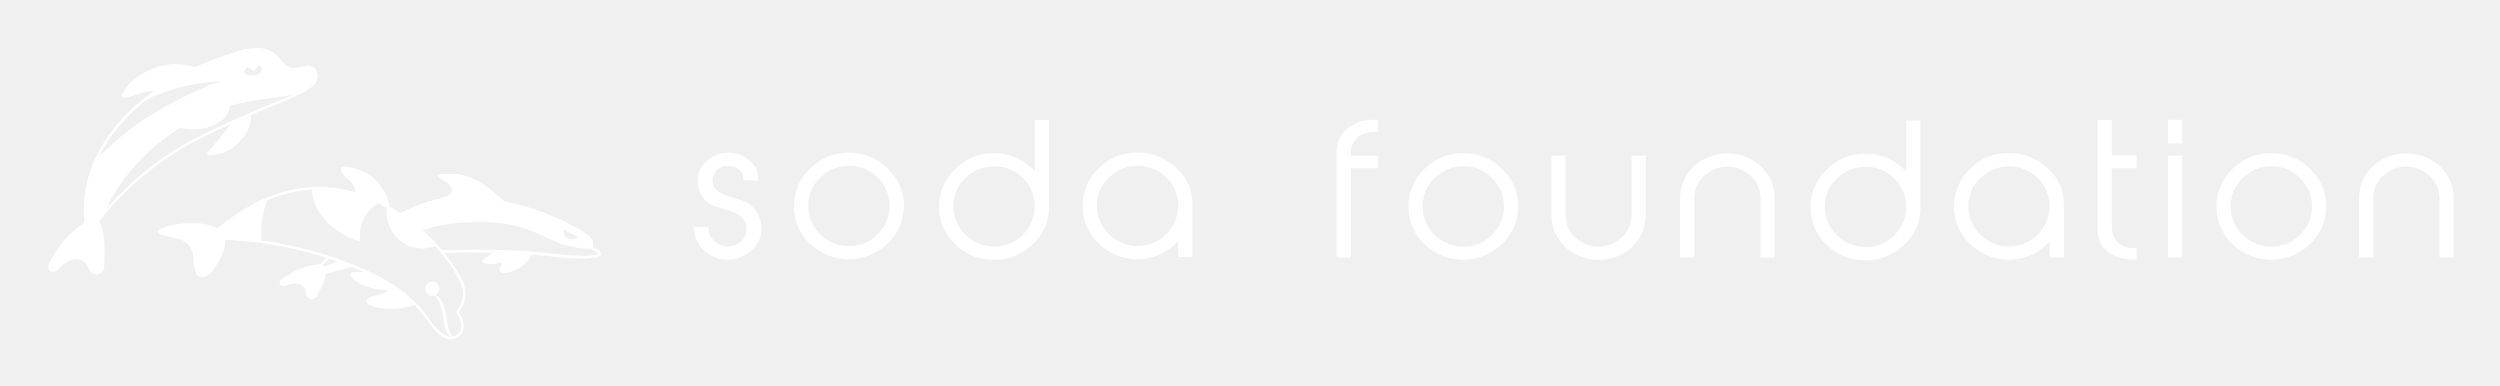
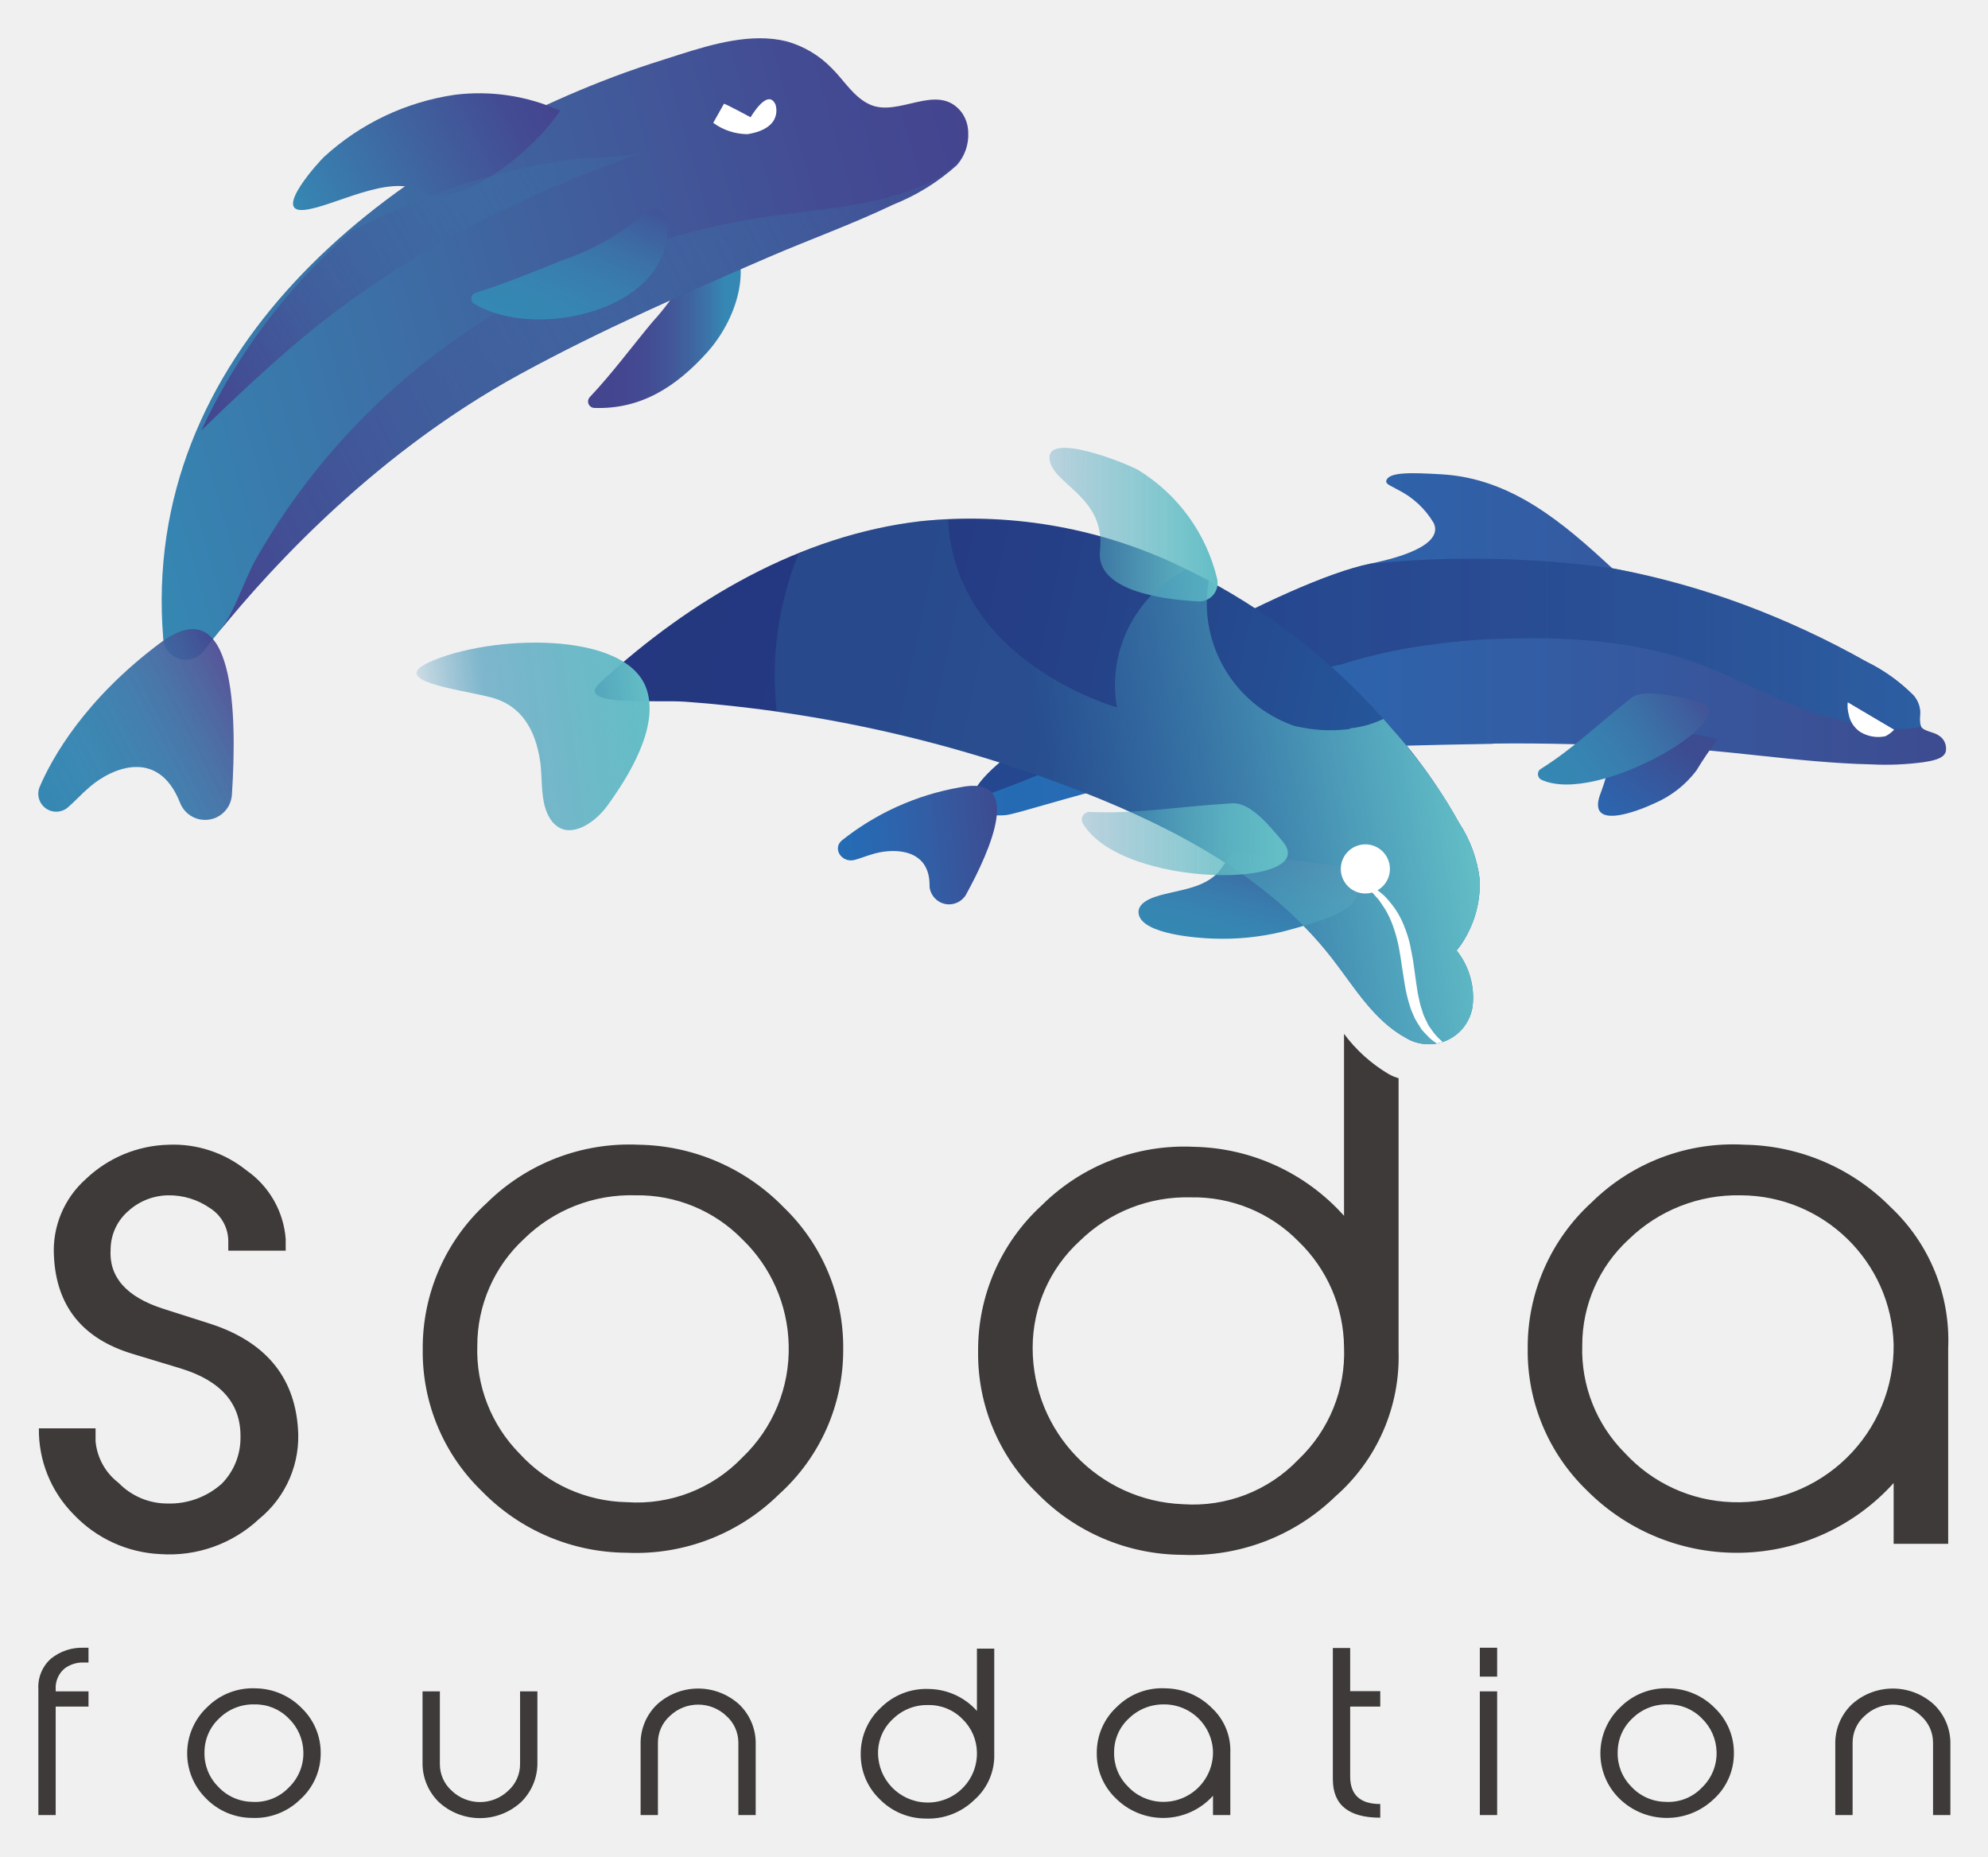
- <svg xmlns="http://www.w3.org/2000/svg" role="img" viewBox="-6.63 -6.63 345.02 53.27">
+ <svg xmlns="http://www.w3.org/2000/svg" xmlns:xlink="http://www.w3.org/1999/xlink" role="img" viewBox="-3.34 -3.34 173.55 162.05">
  <defs>
-     <style>.a{fill:#fff}</style>
+     <linearGradient id="未命名漸層" x1="81.521" x2="166.558" y1="102.987" y2="102.987" gradientTransform="matrix(1 0 0 -1 0 155.89)" gradientUnits="userSpaceOnUse">
+       <stop offset=".002" stop-color="#246cb5" />
+       <stop offset=".239" stop-color="#2968b1" />
+       <stop offset=".58" stop-color="#335da4" />
+       <stop offset=".982" stop-color="#3d4c91" />
+       <stop offset="1" stop-color="#3d4b90" />
+     </linearGradient>
+     <linearGradient id="未命名漸層_2" x1="81.526" x2="164.369" y1="99.934" y2="99.934" gradientTransform="matrix(1 0 0 -1 0 155.89)" gradientUnits="userSpaceOnUse">
+       <stop offset="0" stop-color="#243780" />
+       <stop offset=".241" stop-color="#243981" />
+       <stop offset=".453" stop-color="#253f86" />
+       <stop offset=".655" stop-color="#25498e" />
+       <stop offset=".849" stop-color="#25579b" />
+       <stop offset=".999" stop-color="#2566a9" />
+     </linearGradient>
+     <linearGradient id="未命名漸層_3" x1="-261.29" x2="-247.401" y1="134.669" y2="134.669" gradientTransform="matrix(1.021 -.0638 -.0976 -.9248 349.761 178.965)" xlink:href="#未命名漸層" />
+     <linearGradient id="未命名漸層_4" x1="134.555" x2="142.216" y1="84.804" y2="95.238" xlink:href="#未命名漸層" />
+     <linearGradient id="未命名漸層_5" x1="-92.14" x2="-77.268" y1="193.429" y2="193.429" gradientTransform="scale(1 -1) rotate(34.61 436.013 423.76)" gradientUnits="userSpaceOnUse">
+       <stop offset="0" stop-color="#3588b3" />
+       <stop offset=".214" stop-color="#3685b2" />
+       <stop offset=".436" stop-color="#387eae" />
+       <stop offset=".663" stop-color="#3b72a7" />
+       <stop offset=".891" stop-color="#3f609e" />
+       <stop offset="1" stop-color="#405698" />
+     </linearGradient>
+     <linearGradient id="未命名漸層_6" x1="179.581" x2="260.279" y1="-116.817" y2="-116.817" gradientTransform="scale(1 -1) rotate(-12.035 415.559 532.619)" xlink:href="#未命名漸層_2" />
+     <linearGradient id="未命名漸層_7" x1="88.274" x2="102.958" y1="113.435" y2="113.435" gradientTransform="matrix(1 0 0 -1 0 155.89)" gradientUnits="userSpaceOnUse">
+       <stop offset="0" stop-color="#3e8fb5" stop-opacity=".3" />
+       <stop offset=".124" stop-color="#499dbb" stop-opacity=".387" />
+       <stop offset=".294" stop-color="#54acc0" stop-opacity=".506" />
+       <stop offset=".481" stop-color="#5db6c3" stop-opacity=".637" />
+       <stop offset=".696" stop-color="#61bcc5" stop-opacity=".787" />
+       <stop offset="1" stop-color="#63bec6" />
+     </linearGradient>
+     <linearGradient id="未命名漸層_8" x1="-203.2" x2="-198.474" y1="176.425" y2="184.611" gradientTransform="scale(1 -1) rotate(15.313 902.985 1192.758)" xlink:href="#未命名漸層_5" />
+     <linearGradient id="未命名漸層_9" x1="-119.397" x2="-99.568" y1="110.272" y2="110.272" gradientTransform="scale(1 -1) rotate(7.441 1283.977 1202.903)" gradientUnits="userSpaceOnUse">
+       <stop offset=".005" stop-color="#3588b3" stop-opacity=".2" />
+       <stop offset=".285" stop-color="#4499ba" stop-opacity=".66" />
+       <stop offset=".725" stop-color="#59b2c2" stop-opacity=".869" />
+       <stop offset="1" stop-color="#63bec6" />
+     </linearGradient>
+     <linearGradient id="未命名漸層_10" x1="88.253" x2="123.585" y1="88.957" y2="95.266" gradientTransform="matrix(1 0 0 -1 0 155.89)" gradientUnits="userSpaceOnUse">
+       <stop offset=".005" stop-color="#3588b3" stop-opacity=".2" />
+       <stop offset=".176" stop-color="#3f92b7" stop-opacity=".337" />
+       <stop offset=".726" stop-color="#59b2c2" stop-opacity=".78" />
+       <stop offset="1" stop-color="#63bec6" />
+     </linearGradient>
+     <linearGradient id="未命名漸層_11" x1="91.364" x2="108.455" y1="85.976" y2="85.976" xlink:href="#未命名漸層_7" />
+     <linearGradient id="未命名漸層_12" x1="48.339" x2="59.998" y1="131.636" y2="131.636" gradientTransform="matrix(1 0 0 -1 0 155.89)" gradientUnits="userSpaceOnUse">
+       <stop offset="0" stop-color="#44448f" />
+       <stop offset=".237" stop-color="#444690" />
+       <stop offset=".42" stop-color="#434c93" />
+       <stop offset=".584" stop-color="#425698" />
+       <stop offset=".738" stop-color="#3f64a0" />
+       <stop offset=".882" stop-color="#3b76aa" />
+       <stop offset="1" stop-color="#3588b3" />
+     </linearGradient>
+     <linearGradient id="未命名漸層_13" x1="-306.051" x2="-226.269" y1="-10.155" y2="-10.155" gradientTransform="scale(1 -1) rotate(15.765 -57.208 1104.61)" gradientUnits="userSpaceOnUse">
+       <stop offset="0" stop-color="#3588b3" />
+       <stop offset=".066" stop-color="#3782b0" />
+       <stop offset=".501" stop-color="#40629e" />
+       <stop offset=".825" stop-color="#434c93" />
+       <stop offset="1" stop-color="#44448f" />
+     </linearGradient>
+     <linearGradient id="未命名漸層_14" x1="-424.395" x2="-404.325" y1="281.758" y2="281.758" gradientTransform="scale(1 -1) rotate(27.808 492.515 965.293)" gradientUnits="userSpaceOnUse">
+       <stop offset="0" stop-color="#3588b3" />
+       <stop offset=".237" stop-color="#3686b2" stop-opacity=".976" />
+       <stop offset=".42" stop-color="#3880af" stop-opacity=".958" />
+       <stop offset=".584" stop-color="#3b77aa" stop-opacity=".942" />
+       <stop offset=".738" stop-color="#3e69a2" stop-opacity=".926" />
+       <stop offset=".882" stop-color="#425798" stop-opacity=".912" />
+       <stop offset="1" stop-color="#44448f" stop-opacity=".9" />
+     </linearGradient>
+     <linearGradient id="未命名漸層_15" x1="-403.568" x2="-326.815" y1="294.778" y2="294.778" gradientTransform="scale(1 -1) rotate(27.808 492.515 965.293)" gradientUnits="userSpaceOnUse">
+       <stop offset="0" stop-color="#44448f" />
+       <stop offset=".175" stop-color="#434c93" stop-opacity=".843" />
+       <stop offset=".499" stop-color="#40629e" stop-opacity=".551" />
+       <stop offset=".934" stop-color="#3782b0" stop-opacity=".159" />
+       <stop offset="1" stop-color="#3588b3" stop-opacity=".1" />
+     </linearGradient>
+     <linearGradient id="未命名漸層_16" x1="-380.573" x2="-356.088" y1="316.625" y2="316.625" gradientTransform="scale(1 -1) rotate(27.808 492.515 965.293)" xlink:href="#未命名漸層_13" />
+     <linearGradient id="未命名漸層_17" x1="-1.033" x2="7.511" y1="117.563" y2="128.026" gradientTransform="scale(1 -1) rotate(15.297 554.665 213.613)" xlink:href="#未命名漸層_5" />
+     <linearGradient id="未命名漸層_18" x1="-470.048" x2="-424.151" y1="327.744" y2="327.744" gradientTransform="scale(1 -1) rotate(30.805 421.59 1023.652)" xlink:href="#未命名漸層_15" />
+     <style>.cls-6{fill:#fff}</style>
  </defs>
-   <path d="M98.456 24.641a3.828 3.828 0 0 1-1.4 3.288 4.728 4.728 0 0 1-3.569 1.269 4.6 4.6 0 0 1-3.116-1.429 4.322 4.322 0 0 1-1.254-3.1h2.043v.471a2.133 2.133 0 0 0 .827 1.492 2.457 2.457 0 0 0 1.759.746 2.817 2.817 0 0 0 1.966-.717 2.357 2.357 0 0 0 .672-1.68q.026-1.8-2.15-2.471l-1.731-.523a3.6 3.6 0 0 1-2.839-3.527 3.44 3.44 0 0 1 1.154-2.784 4.472 4.472 0 0 1 2.971-1.232 4.2 4.2 0 0 1 2.814.924 3.321 3.321 0 0 1 1.414 2.475v.419h-2.069v-.324a1.414 1.414 0 0 0-.66-1.21 2.576 2.576 0 0 0-1.513-.461 2.186 2.186 0 0 0-1.435.569 1.835 1.835 0 0 0-.634 1.362q-.1 1.511 1.888 2.155l1.707.545a4.071 4.071 0 0 1 3.155 3.743z" class="a" />
-   <path d="M118.111 21.808a6.987 6.987 0 0 1-2.315 5.234 7.705 7.705 0 0 1-10.707-.111 6.979 6.979 0 0 1-2.134-5.1 7.057 7.057 0 0 1 2.3-5.283 7.307 7.307 0 0 1 5.482-2.106 7.454 7.454 0 0 1 5.225 2.254 7 7 0 0 1 2.149 5.112zm-1.965-.148a5.461 5.461 0 0 0-1.673-3.81 5.262 5.262 0 0 0-3.849-1.584 5.5 5.5 0 0 0-4.018 1.572 5.232 5.232 0 0 0-1.685 3.847 5.3 5.3 0 0 0 1.53 3.9 5.367 5.367 0 0 0 3.862 1.745 5.254 5.254 0 0 0 4.16-1.608 5.392 5.392 0 0 0 1.674-4.063z" class="a" />
-   <path d="M138.129 21.882a6.686 6.686 0 0 1-2.276 5.235 7.474 7.474 0 0 1-5.535 2.105 7.337 7.337 0 0 1-5.211-2.217 6.976 6.976 0 0 1-2.133-5.1 7.066 7.066 0 0 1 2.3-5.283 7.286 7.286 0 0 1 5.472-2.106 7.457 7.457 0 0 1 5.42 2.488V9.935h1.966zm-1.966-.148a5.361 5.361 0 0 0-1.645-3.81 5.3 5.3 0 0 0-3.875-1.584 5.508 5.508 0 0 0-4.005 1.571 5.217 5.217 0 0 0-1.7 3.848 5.637 5.637 0 0 0 5.418 5.64 5.566 5.566 0 0 0 5.806-5.666z" class="a" />
-   <path d="M157.94 21.78v7.045h-1.966v-2.193a7.612 7.612 0 0 1-11.052.271 6.969 6.969 0 0 1-2.138-5.1 7.059 7.059 0 0 1 2.3-5.283 7.257 7.257 0 0 1 5.509-2.081 7.576 7.576 0 0 1 5.276 2.254 6.584 6.584 0 0 1 2.071 5.087zm-1.966-.136a5.532 5.532 0 0 0-5.521-5.381 5.615 5.615 0 0 0-4.018 1.58 5.177 5.177 0 0 0-1.685 3.827 5.255 5.255 0 0 0 1.543 3.888 5.482 5.482 0 0 0 3.849 1.765 5.622 5.622 0 0 0 5.833-5.678z" class="a" />
-   <g>
-     <path d="M183.527 16.581h-3.724v12.316h-1.966V14.586a4.271 4.271 0 0 1 1.448-3.46 5.583 5.583 0 0 1 3.724-1.22h.517v1.676h-.521a3.415 3.415 0 0 0-2.213.694 2.865 2.865 0 0 0-.989 1.986v.6h3.724z" class="a" />
-     <path d="M202.897 21.877a6.989 6.989 0 0 1-2.315 5.235 7.706 7.706 0 0 1-10.707-.111 6.978 6.978 0 0 1-2.134-5.1 7.058 7.058 0 0 1 2.3-5.283 7.305 7.305 0 0 1 5.483-2.106 7.45 7.45 0 0 1 5.224 2.254 7 7 0 0 1 2.149 5.111zm-1.966-.148a5.465 5.465 0 0 0-1.672-3.81 5.263 5.263 0 0 0-3.849-1.583 5.5 5.5 0 0 0-4.018 1.572 5.229 5.229 0 0 0-1.684 3.847 5.3 5.3 0 0 0 1.529 3.9A5.369 5.369 0 0 0 195.1 27.4a5.252 5.252 0 0 0 4.16-1.609 5.389 5.389 0 0 0 1.672-4.062z" class="a" />
-     <path d="M220.509 22.862a6.139 6.139 0 0 1-1.85 4.557 6.888 6.888 0 0 1-9.336 0 6.135 6.135 0 0 1-1.85-4.557v-8.005h1.966v8.242a4.023 4.023 0 0 0 1.365 3.049 4.63 4.63 0 0 0 6.372 0 4.024 4.024 0 0 0 1.366-3.049v-8.242h1.966z" class="a" />
-     <path d="M238.303 28.897h-1.969v-8.2a4.044 4.044 0 0 0-1.366-3.054 4.636 4.636 0 0 0-6.4 0 4.046 4.046 0 0 0-1.365 3.054v8.2h-1.966v-8.005a6.078 6.078 0 0 1 1.862-4.545 6.926 6.926 0 0 1 9.337 0 6.076 6.076 0 0 1 1.862 4.545z" class="a" />
-     <path d="M258.397 21.951a6.686 6.686 0 0 1-2.276 5.234 7.47 7.47 0 0 1-5.535 2.105 7.333 7.333 0 0 1-5.211-2.216 6.978 6.978 0 0 1-2.134-5.1 7.067 7.067 0 0 1 2.3-5.284 7.289 7.289 0 0 1 5.472-2.106 7.456 7.456 0 0 1 5.42 2.488v-7.067h1.966zm-1.966-.148a5.361 5.361 0 0 0-1.646-3.81 5.294 5.294 0 0 0-3.875-1.585 5.511 5.511 0 0 0-4.005 1.572 5.215 5.215 0 0 0-1.7 3.847 5.635 5.635 0 0 0 5.417 5.64 5.565 5.565 0 0 0 5.807-5.665z" class="a" />
-     <path d="M278.207 21.848v7.045h-1.966v-2.192a7.612 7.612 0 0 1-11.052.271 6.971 6.971 0 0 1-2.138-5.1 7.057 7.057 0 0 1 2.3-5.283 7.255 7.255 0 0 1 5.508-2.081 7.572 7.572 0 0 1 5.276 2.254 6.58 6.58 0 0 1 2.072 5.086zm-1.966-.135a5.531 5.531 0 0 0-5.521-5.381 5.617 5.617 0 0 0-4.018 1.579 5.181 5.181 0 0 0-1.685 3.827 5.262 5.262 0 0 0 1.543 3.888 5.489 5.489 0 0 0 3.849 1.765 5.621 5.621 0 0 0 5.833-5.678z" class="a" />
-     <path d="M288.237 29.193q-5.38 0-5.38-4.36v-14.9h1.966v4.9h3.414v1.749h-3.414v7.932q0 3.128 3.414 3.128z" class="a" />
-     <path d="M294.527 13.182h-1.966V9.906h1.966zm0 15.715h-1.966v-14.04h1.966z" class="a" />
-     <path d="M314.415 21.877a6.989 6.989 0 0 1-2.315 5.235 7.706 7.706 0 0 1-10.707-.111 6.98 6.98 0 0 1-2.134-5.1 7.057 7.057 0 0 1 2.3-5.283 7.3 7.3 0 0 1 5.482-2.106 7.451 7.451 0 0 1 5.224 2.254 7 7 0 0 1 2.15 5.111zm-1.965-.148a5.462 5.462 0 0 0-1.673-3.81 5.261 5.261 0 0 0-3.849-1.583 5.5 5.5 0 0 0-4.018 1.572 5.23 5.23 0 0 0-1.685 3.847 5.3 5.3 0 0 0 1.53 3.9 5.368 5.368 0 0 0 3.862 1.745 5.252 5.252 0 0 0 4.16-1.609 5.389 5.389 0 0 0 1.673-4.062z" class="a" />
-     <path d="M332 28.897h-1.966v-8.2a4.046 4.046 0 0 0-1.365-3.054 4.636 4.636 0 0 0-6.4 0 4.044 4.044 0 0 0-1.366 3.054v8.2h-1.965v-8.005a6.077 6.077 0 0 1 1.862-4.545 6.926 6.926 0 0 1 9.336 0 6.078 6.078 0 0 1 1.862 4.545z" class="a" />
-   </g>
-   <g>
-     <path d="M65.075 21.65a31.839 31.839 0 0 1 3.541 1.167 31.789 31.789 0 0 0-3.541-1.167z" class="a" />
-     <path d="M53.246 20.993a41.377 41.377 0 0 1 9.661.184c-1.957-1.813-4.032-3.59-6.814-3.752-1.171-.064-2.17-.112-2.218.281-.014.118.228.2.474.341a3.409 3.409 0 0 1 1.426 1.333c.12.254.324 1.027-2.529 1.613z" class="a" />
-     <path d="M62.91 21.178c.579.1 1.166.224 1.755.37-.589-.144-1.176-.279-1.755-.37z" class="a" />
-     <path d="M75.205 27.227c0-.1.014-.2.012-.286.002.081-.01.184-.012.286z" class="a" />
-     <path d="M38.529 28.86l.029-.026z" class="a" />
-     <path d="M65.075 21.65a31.839 31.839 0 0 1 3.541 1.167 31.789 31.789 0 0 0-3.541-1.167z" class="a" />
-     <path d="M53.246 20.993a41.377 41.377 0 0 1 9.661.184c-1.957-1.813-4.032-3.59-6.814-3.752-1.171-.064-2.17-.112-2.218.281-.014.118.228.2.474.341a3.409 3.409 0 0 1 1.426 1.333c.12.254.324 1.027-2.529 1.613z" class="a" />
-     <path d="M75.205 27.227c0-.1.014-.2.012-.286.002.081-.01.184-.012.286z" class="a" />
-     <path d="M62.91 21.178c.579.1 1.166.224 1.755.37-.589-.144-1.176-.279-1.755-.37z" class="a" />
-     <path d="M38.191 29.157a5.368 5.368 0 0 0-.429.437 5.47 5.47 0 0 1 .429-.437z" class="a" />
-     <path d="M37.333 30.407a.729.729 0 0 1 .039-.191.74.74 0 0 0-.039.191z" class="a" />
-     <path d="M37.395 30.154a1.472 1.472 0 0 1 .12-.228 1.442 1.442 0 0 0-.12.228z" class="a" />
-     <path d="M37.556 29.856c.023-.032.051-.068.077-.1-.026.033-.054.068-.077.1z" class="a" />
-     <path d="M32.635 32.835c-.511.135-.9-.446-.517-.776a10.462 10.462 0 0 1 4.722-2.124c2.563-.534 1.234 2.487.233 4.306a.784.784 0 0 1-1.445-.33v-.046c.014-1.484-1.4-1.5-2.191-1.287-.308.083-.571.194-.802.257z" class="a" />
-     <path d="M61.241 20.198s2.245 1.451 1.713 1.336a25.316 25.316 0 0 0-9.083-.346 6.148 6.148 0 0 1 1.327-.634 16.816 16.816 0 0 1 2.855-.346c.082.029 3.188-.01 3.188-.01z" class="a" />
-     <path d="M75.186 27.3l.005-.021c.089-.394-.53-1.152-.836-1.327a43.925 43.925 0 0 0-11.238-4.668c-6.484-1.729-7.262-.778-7.262-.778s-2.766.519-3.371.691-4 1.935-4 1.935 2.963 2.3 3.741 3.079c.075.077.16.159.245.242-.413-.434-.832-.859-1.217-1.227.153-.044.318-.1.461-.135a.079.079 0 0 0 .017.016 20.3 20.3 0 0 1 3.415-.784c.256-.03.486-.066.778-.107.593-.068 1.223-.125 1.894-.161.135 0 .283-.008.434-.013h.139c.325-.012.684-.017 1.093-.023 7.217 0 8.4 2.323 12.443 3.294a11.145 11.145 0 0 0 2.127.366c.402.009 1.003.121 1.132-.379zm-2.416-.963a1.442 1.442 0 0 1-1.052-.108 1.124 1.124 0 0 1-.522-.7 1.315 1.315 0 0 1-.071-.488c0 .006 1.985 1 1.985 1a1.476 1.476 0 0 1-.34.294z" class="a" />
-     <path d="M32.635 32.835c-.511.135-.9-.446-.517-.776a10.462 10.462 0 0 1 4.722-2.124c2.563-.534 1.234 2.487.233 4.306a.784.784 0 0 1-1.445-.33v-.046c.014-1.484-1.4-1.5-2.191-1.287-.308.083-.571.194-.802.257z" class="a" />
-     <path d="M41.704 29.863c-.635.173-1.217.337-1.677.469-.675.2-1.208.348-1.391.367a1.929 1.929 0 0 1-.224.012c-.413 0-.7-.115-.735-.226-.005-.019-.1-.445 1.357-1.58l-.4-.133c-2.253 1.819-1.1 2.285-.226 2.285a2.278 2.278 0 0 0 .263-.014c.373-.04 1.657-.46 3.52-.954-.12-.064-.286-.139-.487-.226z" class="a" />
-     <path d="M40.197 29.347c-1.124.461-2.077.82-2.865 1.082-.008.559.818.673 1.343.612.366-.04 1.618-.446 3.433-.931z" class="a" />
-     <path d="M75.96 27.862c-.183-.138-.59-.167-.7-.351-.089-.151-.034-.405-.039-.571a1.071 1.071 0 0 0-.272-.69 6.981 6.981 0 0 0-1.871-1.338 33.282 33.282 0 0 0-10.164-3.736c-1.957-1.813-4.032-3.59-6.814-3.752-.411-.023-.8-.043-1.137-.043-.619 0-1.051.07-1.082.324-.014.118.228.2.473.341a3.41 3.41 0 0 1 1.426 1.333c.118.254.321 1.027-2.532 1.613a23.089 23.089 0 0 0-4.816 1.884l.339.222a22.254 22.254 0 0 1 4.547-1.767c1.579-.324 2.484-.755 2.767-1.316a.867.867 0 0 0 .01-.779 3.734 3.734 0 0 0-1.566-1.489h-.005c.109-.01.252-.017.438-.017.318 0 .695.018 1.117.042 2.609.153 4.61 1.819 6.6 3.661a.349.349 0 0 0 .178.088 32.561 32.561 0 0 1 10.052 3.7 6.709 6.709 0 0 1 1.777 1.262.728.728 0 0 1 .186.473 1.2 1.2 0 0 1 0 .127 1.054 1.054 0 0 0 .1.616 1 1 0 0 0 .578.361 1.133 1.133 0 0 1 .217.088c.179.13.156.239.153.265-.03.042-.15.1-.547.169l-.051.009a8.469 8.469 0 0 1-1.387.094c-.217 0-.433 0-.648-.01-1.513-.035-3.048-.2-4.532-.356-1.407-.151-2.863-.307-4.312-.354l-.865-.028c-1.508-.051-2.932-.1-4.423-.1-.333 0-.668 0-1.009.008a.355.355 0 0 0-.072.01c-.384.006-2.294.038-3.934.088.1.12.194.229.285.337 1.767-.05 3.723-.081 3.723-.081v-.008q.509-.008 1-.008c1.766 0 3.431.067 5.277.127 2.965.1 5.885.642 8.848.711.218.005.437.01.656.01a8.909 8.909 0 0 0 1.444-.1c.251-.042.807-.114.874-.432a.61.61 0 0 0-.287-.637z" class="a" />
-     <path d="M75.96 27.862c-.183-.138-.59-.167-.7-.351-.089-.151-.034-.405-.039-.571a1.071 1.071 0 0 0-.272-.69 6.981 6.981 0 0 0-1.871-1.338 33.282 33.282 0 0 0-10.164-3.736c-1.957-1.813-4.032-3.59-6.814-3.752-.411-.023-.8-.043-1.137-.043-.619 0-1.051.07-1.082.324-.014.118.228.2.473.341a3.41 3.41 0 0 1 1.426 1.333c.118.254.321 1.027-2.532 1.613a23.089 23.089 0 0 0-4.816 1.884l.339.222a22.254 22.254 0 0 1 4.547-1.767c1.579-.324 2.484-.755 2.767-1.316a.867.867 0 0 0 .01-.779 3.734 3.734 0 0 0-1.566-1.489h-.005c.109-.01.252-.017.438-.017.318 0 .695.018 1.117.042 2.609.153 4.61 1.819 6.6 3.661a.349.349 0 0 0 .178.088 32.561 32.561 0 0 1 10.052 3.7 6.709 6.709 0 0 1 1.777 1.262.728.728 0 0 1 .186.473 1.2 1.2 0 0 1 0 .127 1.054 1.054 0 0 0 .1.616 1 1 0 0 0 .578.361 1.133 1.133 0 0 1 .217.088c.179.13.156.239.153.265-.03.042-.15.1-.547.169l-.051.009a8.469 8.469 0 0 1-1.387.094c-.217 0-.433 0-.648-.01-1.513-.035-3.048-.2-4.532-.356-1.407-.151-2.863-.307-4.312-.354l-.865-.028c-1.508-.051-2.932-.1-4.423-.1-.333 0-.668 0-1.009.008a.355.355 0 0 0-.072.01c-.384.006-2.294.038-3.934.088.1.12.194.229.285.337 1.767-.05 3.723-.081 3.723-.081v-.008q.509-.008 1-.008c1.766 0 3.431.067 5.277.127 2.965.1 5.885.642 8.848.711.218.005.437.01.656.01a8.909 8.909 0 0 0 1.444-.1c.251-.042.807-.114.874-.432a.61.61 0 0 0-.287-.637z" class="a" />
-     <path d="M1.189 30.737a.718.718 0 0 1-1.127-.824 14.678 14.678 0 0 1 4.826-5.756c2.991-2.23 3.066 2.882 2.855 6.077a1.074 1.074 0 0 1-2.06.349c-.008-.021-.016-.042-.025-.062-.865-2.152-2.7-1.377-3.59-.608-.344.291-.619.603-.879.824z" class="a" />
-     <path d="M7.501 13.419a23.8 23.8 0 0 1 2.972-3.9 21.976 21.976 0 0 0-2.972 3.9z" class="a" />
-     <path d="M36.903 2.957c-.946-1.217-2.487.209-3.651-.305-.657-.289-1.037-.968-1.53-1.452a4 4 0 0 0-1.8-1.074 8.153 8.153 0 0 0-4.3.53c-.727.232-1.46.459-2.179.721a35.953 35.953 0 0 0-10.958 6.248 27.424 27.424 0 0 1 8.369-2.755c1-.159 2.289-.238 3.279-.357-1.078.13-9.236 3.542-14.191 7.811-1.227 1.06-2.4 2.166-3.563 3.293A17.321 17.321 0 0 0 5.005 24a.9.9 0 0 0 1.614.486c.212-.274.465-.588.728-.909-.027.034-.063.074-.09.107a21.79 21.79 0 0 0 1.455-2.876 27.856 27.856 0 0 1 19.941-13.6c2.07-.349 4.435-.413 6.4-1.206a4.422 4.422 0 0 0 1.828-1.2 1.874 1.874 0 0 0 .292-1.037 1.407 1.407 0 0 0-.27-.808zm-8.55.876a2.353 2.353 0 0 1-1.374-.452l.436-.773v.014c.021-.021 1.058.536 1.058.536s.68-1.187.994-.515c.001.001.36.95-1.114 1.19z" class="a" />
-     <path d="M6.318 15.67c.018-.018.038-.035.057-.053.062-.146.131-.291.2-.436-.082.166-.183.322-.257.489z" class="a" />
-     <path d="M11.805 8.21c.22-.2.45-.39.676-.584-.05.027-.1.047-.152.073-.178.164-.345.343-.524.511z" class="a" />
-     <path d="M36.716 5.075a1.343 1.343 0 0 0 .249-.373c-.024.032-.059.063-.085.1a1.48 1.48 0 0 1-.164.273z" class="a" />
-     <path d="M24.303 6.936a9.461 9.461 0 0 1-3.235 1.887c-1.158.463-2.393.978-3.58 1.349a.242.242 0 0 0-.058.441c2.451 1.5 8.068.259 7.7-3.338a.486.486 0 0 0-.826-.339z" class="a" />
-     <path d="M15.022 6.021c1.182-.753 3.017-1.892 4.073-2.392a18.013 18.013 0 0 1 1.766-.729 7.846 7.846 0 0 0-4.213-.635 9.8 9.8 0 0 0-5.218 2.476c-.192.175-2.063 2.228-.823 2.124 1.042-.086 3.127-1.277 4.415-.844z" class="a" />
-     <path d="M28.843.344a4.041 4.041 0 0 1 1 .117 3.651 3.651 0 0 1 1.641.984c.143.14.278.3.422.471a3.45 3.45 0 0 0 1.211 1.05 1.8 1.8 0 0 0 .74.146 4.8 4.8 0 0 0 1.093-.17 4.2 4.2 0 0 1 .906-.147.9.9 0 0 1 .779.374 1.056 1.056 0 0 1 .2.6 1.485 1.485 0 0 1-.359 1.058 7.664 7.664 0 0 1-2.286 1.428l-.167.079c-.988.473-2.036.895-3.049 1.3-.623.251-1.267.511-1.884.777-3.606 1.557-6.846 2.984-9.972 4.688A42.866 42.866 0 0 0 6.35 24.266a.54.54 0 0 1-.432.217.557.557 0 0 1-.564-.519c-.926-11.2 8.8-18.85 18.213-22.268.612-.223 1.246-.424 1.858-.619l.307-.1a10.627 10.627 0 0 1 3.119-.64m0-.346a10.923 10.923 0 0 0-3.224.656c-.727.232-1.46.459-2.179.721C13.793 4.874 4.069 12.622 5.008 23.99a.9.9 0 0 0 .909.837.882.882 0 0 0 .7-.35 42.588 42.588 0 0 1 12.661-11.076c3.219-1.754 6.58-3.223 9.943-4.674 1.61-.694 3.334-1.316 4.945-2.086a8.521 8.521 0 0 0 2.552-1.579 1.827 1.827 0 0 0 .456-1.314 1.409 1.409 0 0 0-.269-.8 1.243 1.243 0 0 0-1.052-.506c-.635 0-1.346.317-2 .317a1.47 1.47 0 0 1-.6-.116c-.657-.289-1.037-.968-1.53-1.452a4 4 0 0 0-1.8-1.074 4.392 4.392 0 0 0-1.08-.126z" class="a" />
-     <path d="M25.348 10.305c-.255.352-.521.7-.805 1.041-.815.981-1.617 2.063-2.494 2.99a.259.259 0 0 0 .181.437 5.672 5.672 0 0 0 4.5-2.214 5 5 0 0 0 1.325-3.4z" class="a" />
-     <g>
-       <path d="M46.722 23.007a5.2 5.2 0 0 0 3.48 4.471c.114.027.23.053.349.073a5.91 5.91 0 0 0 1.888.052l-.005-.027a3.938 3.938 0 0 0 1.327-.374c-.026-.029-.051-.06-.077-.088a26.264 26.264 0 0 0-6.9-5.407 5.1 5.1 0 0 0-.062 1.3z" class="a" />
-       <path d="M54.932 28.586c.151.188.3.375.444.565-.348-.471-.721-.924-1.1-1.368.106.119.214.238.314.363.116.143.225.291.342.44z" class="a" />
-       <path d="M43.114 26.739c-.023-.144-.047-.287-.058-.43a5.2 5.2 0 0 1 2.822-5.079c-.163-.078-.315-.176-.479-.25a19.714 19.714 0 0 0-9.031-1.768c.253 5.727 6.746 7.527 6.746 7.527z" class="a" />
-       <path d="M30.395 20.585a26.791 26.791 0 0 0-7.91 5.14c-.008.005-.01.011-.017.016-1.093.987 2.21.687 3.372.77 1.261.092 2.517.237 3.769.419-.031-.005-.061-.012-.092-.016a12.864 12.864 0 0 1 .878-6.329z" class="a" />
-       <path d="M33.252 19.666c.158-.038.318-.072.477-.107-.159.035-.318.069-.477.107z" class="a" />
-       <path d="M31.433 20.195c.174-.06.347-.12.522-.174-.175.055-.348.114-.522.174z" class="a" />
-       <path d="M56.783 31.343a18.069 18.069 0 0 0-.963-1.55c.1.146.2.288.3.436.234.364.457.733.663 1.114z" class="a" />
-       <path d="M39.961 29.459c-.346-.122-.7-.235-1.052-.351-.28-.09-.561-.187-.842-.277h-.019q1.922.6 3.8 1.333-.939-.371-1.887-.705z" class="a" />
-       <path d="M36.633 28.415c-.158-.046-.316-.092-.475-.135-.557-.152-1.115-.292-1.677-.421l-.237-.062-.09-.02q1.806.42 3.58.961-.545-.168-1.101-.323z" class="a" />
-       <path d="M32.411 27.404c-.03-.008-.057-.011-.085-.019-.5-.1-1.013-.17-1.52-.254.93.154 1.86.322 2.782.524-.392-.086-.783-.172-1.177-.251z" class="a" />
-       <path d="M33.732 19.559c.513-.107 1.03-.2 1.553-.262-.526.063-1.043.155-1.553.262z" class="a" />
-       <path d="M31.951 20.021q.643-.2 1.3-.356c-.435.102-.868.22-1.3.356z" class="a" />
-       <path d="M37.74 28.737c.1.03.205.057.308.089-.103-.032-.206-.059-.308-.089z" class="a" />
-       <path d="M29.61 26.931c.4.057.8.133 1.2.2-.402-.068-.799-.143-1.2-.2z" class="a" />
-       <path d="M30.666 20.47c-.091.036-.18.079-.269.114q.514-.208 1.037-.389c-.257.09-.515.176-.768.275z" class="a" />
-       <path d="M55.805 29.769c-.138-.2-.275-.408-.421-.608l-.009-.011c.155.21.3.428.445.642z" class="a" />
-       <path d="M36.366 19.213c-.364.018-.725.043-1.084.083.36-.04.723-.065 1.084-.083z" class="a" />
-       <path d="M33.588 27.655c.19.041.382.079.571.121-.189-.044-.381-.08-.571-.121z" class="a" />
-       <path d="M46.787 21.673c-.293-.162-.594-.305-.894-.452l-.015.01c.307.148.606.312.907.475 0-.012 0-.022.002-.033z" class="a" />
-       <path d="M54.093 27.575c-.109-.125-.218-.252-.328-.376.174.19.343.387.511.582-.064-.067-.123-.137-.183-.206z" class="a" />
-       <path d="M37.271 19.53a19.629 19.629 0 0 1 7.984 1.767 25.163 25.163 0 0 1 8.175 6.051 20.9 20.9 0 0 1 3.05 4.161l.053.1a4.714 4.714 0 0 1 .735 2.028 4 4 0 0 1-.643 2.33 3.078 3.078 0 0 1-.2.275.345.345 0 0 0-.011.425 2.661 2.661 0 0 1 .573 1.991 1.4 1.4 0 0 1-1.4 1.193 1.567 1.567 0 0 1-.75-.2 7.486 7.486 0 0 1-2.307-2.361c-.182-.249-.363-.5-.55-.738-2.116-2.719-5.3-4.851-10.008-6.712a54.727 54.727 0 0 0-16.109-3.669c-.226-.017-.523-.018-.809-.018h-.561a8.084 8.084 0 0 1-1.827-.123l.01-.01.032-.027.01-.009c2.779-2.547 7.22-5.715 12.6-6.34a17.014 17.014 0 0 1 1.949-.111m0-.346a17.562 17.562 0 0 0-1.988.113c-4.822.56-9.219 3.149-12.8 6.429-.008.005-.01.011-.017.016-.785.709.7.753 2.027.753h.561c.3 0 .579 0 .785.018a54.529 54.529 0 0 1 16.007 3.647c3.724 1.47 7.4 3.444 9.861 6.6.89 1.146 1.654 2.476 2.965 3.192a1.891 1.891 0 0 0 .916.24 1.75 1.75 0 0 0 1.736-1.478 3 3 0 0 0-.635-2.258 3.585 3.585 0 0 0 .223-.3 4.325 4.325 0 0 0 .7-2.532 5.281 5.281 0 0 0-.83-2.278 21.439 21.439 0 0 0-3.1-4.23 25.673 25.673 0 0 0-8.287-6.132 19.931 19.931 0 0 0-8.127-1.8z" class="a" />
-       <path d="M20.85 31.559c.623.313 1.445-.271 1.888-.876.842-1.16 2.094-3.144 1.58-4.674-.8-2.373-6.321-2.17-8.707-1.065-1.607.746 1.15 1.063 2.448 1.387a2.733 2.733 0 0 1 2 2.558 5.692 5.692 0 0 0 .415 2.319.988.988 0 0 0 .376.351z" class="a" />
-       <path d="M54.024 33.194a.982.982 0 1 1-.982-.981.983.983 0 0 1 .982.981z" class="a" />
-       <path d="M56.082 40.063a2.08 2.08 0 0 1-.35-.383c-.054-.079-.116-.155-.169-.238s-.09-.187-.135-.282a1.62 1.62 0 0 1-.117-.31 3.278 3.278 0 0 1-.1-.333c-.025-.119-.051-.235-.075-.357s-.037-.252-.057-.376c-.038-.26-.073-.519-.109-.781s-.094-.534-.145-.8a4.852 4.852 0 0 0-.246-.759 3.241 3.241 0 0 0-.353-.665 4.42 4.42 0 0 0-.43-.519c-.155-.14-.313-.251-.445-.354a2.356 2.356 0 0 0-.366-.207l-.33-.163.276.241a2.8 2.8 0 0 1 .315.278c.1.116.219.244.348.389.1.166.231.325.328.519a3.892 3.892 0 0 1 .263.627 6.264 6.264 0 0 1 .189.711c.044.251.091.5.122.768s.084.527.127.784a5.451 5.451 0 0 0 .184.771 2.269 2.269 0 0 0 .132.362 1.842 1.842 0 0 0 .168.333c.065.1.127.2.187.3s.156.162.228.241a1.62 1.62 0 0 0 .376.306c.079-.016.154-.036.228-.057-.013-.018-.032-.029-.044-.046z" class="a" />
-       <path d="M47.518 32.835c-.144.214-.311.455-.333.478a3.64 3.64 0 0 1-1.988.847c-.371.088-1.321.278-1.21.846.157.806 2.385.954 2.951.973a10.114 10.114 0 0 0 2.782-.276c.371-.1.7-.19 1.006-.281a15.112 15.112 0 0 0-3.208-2.587z" class="a" />
-       <path d="M42.431 20.171c1.295.454 3.6 1.288 4.663 1.827a.706.706 0 0 0 .029-.377 6.993 6.993 0 0 0-3.153-4.366c-.593-.324-3.636-1.516-3.551-.456.079.978 2.016 1.46 2.012 3.372z" class="a" />
-       <path d="M43.819 30.896a17.349 17.349 0 0 1-1.841.02.313.313 0 0 0-.228.463c.972 1.64 4.406 2.242 6.509 2.022-1.422-.907-3.189-1.858-4.44-2.505z" class="a" />
-     </g>
-     <path d="M64.215 28.169c-1.017-.073-1.888-.114-2.568-.138a15.372 15.372 0 0 1-1.627 1.186.255.255 0 0 0 .061.416c1.313.6 3.859-.351 5.41-1.368-.371-.029-.785-.06-1.276-.096z" class="a" />
-     <path d="M62.96 28.093a8.449 8.449 0 0 1-.493 2.02c-.667 1.619 1.479.766 2.136.456a4.132 4.132 0 0 0 1.667-1.3c.227-.313.4-.654.625-.966-.917-.059-2.718-.168-3.935-.21z" class="a" />
-   </g>
+   <path fill="#3d3a39" d="M22.667 121.28a9.269 9.269 0 0 1-3.383 7.964 11.451 11.451 0 0 1-8.644 3.072 11.119 11.119 0 0 1-7.548-3.46 10.475 10.475 0 0 1-3.038-7.517h4.949v1.144a5.162 5.162 0 0 0 2.004 3.611 5.934 5.934 0 0 0 4.259 1.807 6.812 6.812 0 0 0 4.761-1.735 5.699 5.699 0 0 0 1.628-4.069q.061-4.368-5.207-5.984l-4.191-1.269q-6.574-1.97-6.888-8.534a8.341 8.341 0 0 1 2.796-6.743 10.84 10.84 0 0 1 7.194-2.984 10.179 10.179 0 0 1 6.817 2.237 8.041 8.041 0 0 1 3.425 5.995v1.015H16.59v-.785a3.426 3.426 0 0 0-1.597-2.93 6.241 6.241 0 0 0-3.665-1.117 5.28 5.28 0 0 0-3.476 1.379 4.445 4.445 0 0 0-1.535 3.299q-.251 3.659 4.572 5.218l4.134 1.319q7.144 2.326 7.644 9.067zm47.604-6.861a16.926 16.926 0 0 1-5.606 12.678 17.787 17.787 0 0 1-13.311 5.1 17.769 17.769 0 0 1-12.622-5.368 16.901 16.901 0 0 1-5.168-12.349 17.098 17.098 0 0 1 5.575-12.797 17.698 17.698 0 0 1 13.28-5.101 18.057 18.057 0 0 1 12.653 5.459 16.947 16.947 0 0 1 5.199 12.378zm-4.76-.359a13.226 13.226 0 0 0-4.05-9.227 12.741 12.741 0 0 0-9.322-3.836 13.313 13.313 0 0 0-9.732 3.806 12.676 12.676 0 0 0-4.08 9.317 12.829 12.829 0 0 0 3.705 9.438 13.004 13.004 0 0 0 9.354 4.225 12.723 12.723 0 0 0 10.076-3.896 13.051 13.051 0 0 0 4.049-9.827zm101.223.299v17.061h-4.761v-5.309a18.439 18.439 0 0 1-26.768.656 16.884 16.884 0 0 1-5.178-12.35 17.092 17.092 0 0 1 5.575-12.796 17.576 17.576 0 0 1 13.342-5.041 18.347 18.347 0 0 1 12.778 5.459 15.945 15.945 0 0 1 5.012 12.32zm-4.761-.329a13.399 13.399 0 0 0-13.373-13.033 13.6 13.6 0 0 0-9.732 3.826 12.536 12.536 0 0 0-4.08 9.268 12.739 12.739 0 0 0 3.735 9.417 13.29 13.29 0 0 0 9.324 4.274 13.616 13.616 0 0 0 14.126-13.752zM4.386 145.625H1.521v9.472H.01V144.09a3.284 3.284 0 0 1 1.114-2.661 4.292 4.292 0 0 1 2.865-.938h.397v1.288h-.4a2.634 2.634 0 0 0-1.703.535 2.2 2.2 0 0 0-.761 1.526v.459h2.864zm20.27 4.072a5.376 5.376 0 0 1-1.78 4.026 5.65 5.65 0 0 1-4.227 1.62 5.639 5.639 0 0 1-4.008-1.705 5.527 5.527 0 0 1 .13-7.985 5.614 5.614 0 0 1 4.217-1.62 5.739 5.739 0 0 1 4.019 1.733 5.391 5.391 0 0 1 1.649 3.931zm-1.511-.114a4.203 4.203 0 0 0-1.286-2.93 4.042 4.042 0 0 0-2.96-1.218 4.228 4.228 0 0 0-3.091 1.208 4.024 4.024 0 0 0-1.296 2.959 4.075 4.075 0 0 0 1.176 2.997 4.132 4.132 0 0 0 2.971 1.342 4.041 4.041 0 0 0 3.2-1.237 4.149 4.149 0 0 0 1.286-3.121zm20.428.872a4.721 4.721 0 0 1-1.422 3.505 5.299 5.299 0 0 1-7.181 0 4.717 4.717 0 0 1-1.422-3.505v-6.156h1.512v6.34a3.095 3.095 0 0 0 1.05 2.345 3.563 3.563 0 0 0 4.902 0 3.094 3.094 0 0 0 1.05-2.345v-6.34h1.512v6.156zm19.057 4.642h-1.512v-6.309a3.113 3.113 0 0 0-1.05-2.349 3.567 3.567 0 0 0-4.922 0 3.11 3.11 0 0 0-1.05 2.349v6.309h-1.512v-6.157a4.677 4.677 0 0 1 1.432-3.495 5.325 5.325 0 0 1 7.182 0 4.674 4.674 0 0 1 1.433 3.495v6.157zm20.827-5.342a5.14 5.14 0 0 1-1.75 4.025 5.743 5.743 0 0 1-4.257 1.62 5.641 5.641 0 0 1-4.008-1.705 5.368 5.368 0 0 1-1.641-3.922 5.432 5.432 0 0 1 1.767-4.063 5.605 5.605 0 0 1 4.208-1.62 5.73 5.73 0 0 1 4.169 1.914v-5.438h1.512zm-1.512-.114a4.131 4.131 0 0 0-1.266-2.931 4.07 4.07 0 0 0-2.98-1.218 4.239 4.239 0 0 0-3.081 1.208 4.015 4.015 0 0 0-1.306 2.959 4.335 4.335 0 0 0 4.167 4.339 4.281 4.281 0 0 0 4.466-4.357zm22.12.038v5.418h-1.512v-1.686a5.854 5.854 0 0 1-8.501.208 5.36 5.36 0 0 1-1.645-3.922 5.426 5.426 0 0 1 1.771-4.063 5.581 5.581 0 0 1 4.237-1.601 5.828 5.828 0 0 1 4.058 1.733 5.057 5.057 0 0 1 1.592 3.913zm-1.511-.105a4.255 4.255 0 0 0-4.246-4.139 4.319 4.319 0 0 0-3.091 1.215 3.979 3.979 0 0 0-1.296 2.942 4.041 4.041 0 0 0 1.187 2.991 4.218 4.218 0 0 0 2.961 1.357 4.321 4.321 0 0 0 4.485-4.366zm14.601 5.75q-4.138 0-4.138-3.354v-11.46h1.512v3.77h2.626v1.346h-2.626v6.1q0 2.406 2.626 2.406zm10.204-12.314h-1.512v-2.52h1.512zm0 12.087h-1.512v-10.798h1.512zm20.668-5.4a5.376 5.376 0 0 1-1.78 4.026 5.926 5.926 0 0 1-8.235-.085 5.527 5.527 0 0 1 .13-7.985 5.614 5.614 0 0 1 4.217-1.62 5.739 5.739 0 0 1 4.019 1.733 5.391 5.391 0 0 1 1.649 3.931zm-1.512-.114a4.203 4.203 0 0 0-1.286-2.93 4.042 4.042 0 0 0-2.96-1.218 4.228 4.228 0 0 0-3.091 1.208 4.024 4.024 0 0 0-1.296 2.959 4.075 4.075 0 0 0 1.176 2.997 4.132 4.132 0 0 0 2.971 1.342 4.041 4.041 0 0 0 3.2-1.237 4.141 4.141 0 0 0 1.286-3.121zm20.409 5.514h-1.512v-6.309a3.113 3.113 0 0 0-1.05-2.349 3.567 3.567 0 0 0-4.922 0 3.11 3.11 0 0 0-1.05 2.349v6.309h-1.512v-6.157a4.677 4.677 0 0 1 1.432-3.495 5.325 5.325 0 0 1 7.182 0 4.674 4.674 0 0 1 1.433 3.495v6.157zm-49.012-64.669a13.277 13.277 0 0 1-3.919-3.522v15.881a18.061 18.061 0 0 0-13.128-6.024 17.635 17.635 0 0 0-13.253 5.101 17.114 17.114 0 0 0-5.564 12.796 16.903 16.903 0 0 0 5.168 12.349 17.768 17.768 0 0 0 12.622 5.369 18.094 18.094 0 0 0 13.404-5.101 16.186 16.186 0 0 0 5.512-12.677V90.777a4.464 4.464 0 0 1-.842-.349zm-7.906 33.637a12.721 12.721 0 0 1-10.076 3.896 13.649 13.649 0 0 1-13.121-13.662 12.623 12.623 0 0 1 4.112-9.317 13.344 13.344 0 0 1 9.701-3.806 12.821 12.821 0 0 1 9.386 3.836 12.991 12.991 0 0 1 3.986 9.227 12.842 12.842 0 0 1-3.988 9.826z" />
+   <path fill="url(#未命名漸層)" d="M165.913 60.861c-.4-.299-1.29-.361-1.541-.768-.197-.33-.074-.885-.082-1.246a2.323 2.323 0 0 0-.595-1.502 15.155 15.155 0 0 0-4.088-2.924 72.513 72.513 0 0 0-22.201-8.16c-4.273-3.963-8.807-7.848-14.882-8.197-2.561-.148-4.742-.246-4.848.611-.032.26.501.432 1.035.746a7.471 7.471 0 0 1 3.116 2.906c.253.557.701 2.248-5.531 3.531-7.463 1.535-24.146 11.195-30.95 16.242-6.805 5.049-2.854 5.93-.878 5.709s15.585-5.268 30.95-5.928c4.111-.176 11.561-.293 11.561-.293l.008-.02c4.701-.068 8.927.107 13.72.264 6.477.209 12.853 1.404 19.327 1.551a24.618 24.618 0 0 0 4.582-.197c.553-.094 1.763-.246 1.913-.945a1.337 1.337 0 0 0-.616-1.38z" />
+   <path d="M84.313 62.908c-.258.207-.496.41-.713.602-.038.035-.073.068-.11.102a11.9 11.9 0 0 0-1.083 1.104.722.722 0 0 1-.049.057c-.137.164-.254.324-.354.471-.01.016-.019.029-.027.045a2.299 2.299 0 0 0-.451 1.186c2.215-.74 4.995-1.811 8.431-3.273a203.925 203.925 0 0 1 23.542-8.516c.013.012.021.025.034.039a44.431 44.431 0 0 1 7.383-1.699c.551-.063 1.053-.143 1.683-.229 1.278-.15 2.639-.268 4.095-.344.292-.01.608-.021.938-.033.097-.002.198-.006.295-.008.703-.02 1.479-.035 2.365-.045 15.593.008 18.157 5.018 26.89 7.113a23.985 23.985 0 0 0 4.599.795 8.545 8.545 0 0 0 2.298-.125c.085-.016.186-.043.29-.07a2.841 2.841 0 0 1-.077-1.23 2.323 2.323 0 0 0-.595-1.502 15.155 15.155 0 0 0-4.088-2.924c-1.656-.916-3.403-1.809-5.21-2.648a67.43 67.43 0 0 0-16.992-5.512h.001l-.006-.006a90.46 90.46 0 0 0-21.104-.396c-7.463 1.535-24.146 11.195-30.95 16.242-.321.24-.612.465-.888.686-.05.036-.101.079-.147.118z" style="isolation:isolate" fill="url(#未命名漸層_2)" opacity=".7" />
+   <path fill="url(#未命名漸層_3)" d="M71.272 71.721c-1.115.295-1.966-.973-1.129-1.693a22.835 22.835 0 0 1 10.313-4.641c5.603-1.164 2.701 5.43.514 9.404a1.714 1.714 0 0 1-3.16-.719c0-.029.002-.064 0-.096.03-3.244-3.054-3.289-4.788-2.814-.666.18-1.244.424-1.75.559z" />
+   <path fill="url(#未命名漸層_4)" d="M146.6 61.207a29.626 29.626 0 0 0-1.854 2.725 9.076 9.076 0 0 1-3.642 2.844c-1.436.674-6.118 2.537-4.665-1.002a20.562 20.562 0 0 0 1.202-5.617c2.923.316 6.133.189 8.959 1.05z" />
+   <path d="M157.966 57.961c-.002.008 4.051 2.395 4.051 2.395a2.97 2.97 0 0 1-.759.568 3.007 3.007 0 0 1-2.207-.377A2.38 2.38 0 0 1 158.045 59a2.795 2.795 0 0 1-.079-1.039z" class="cls-6" />
+   <path fill="url(#未命名漸層_5)" d="M139.13 57.537c-3.333 2.619-5.048 4.416-8.033 6.287a.552.552 0 0 0 .131.904c4.97 2.287 18.056-5.662 13.825-6.791-1.372-.365-4.884-1.218-5.923-.4z" />
+   <path fill="url(#未命名漸層_6)" d="M49.105 56.193c7.813-7.166 17.421-12.822 27.952-14.041a42.41 42.41 0 0 1 22.093 3.676 56.014 56.014 0 0 1 18.103 13.389 46.879 46.879 0 0 1 6.771 9.25 11.483 11.483 0 0 1 1.815 4.971 9.444 9.444 0 0 1-1.534 5.533 7.965 7.965 0 0 1-.483.66 6.573 6.573 0 0 1 1.384 4.934 3.871 3.871 0 0 1-5.791 2.707c-2.865-1.566-4.53-4.473-6.476-6.971-5.374-6.902-13.405-11.215-21.544-14.424a119.076 119.076 0 0 0-34.961-7.967c-2.538-.184-9.751.475-7.366-1.684.012-.011.025-.023.037-.033z" />
+   <path fill="url(#未命名漸層_7)" d="M101.264 49.154a1.609 1.609 0 0 0 1.66-1.93 15.292 15.292 0 0 0-6.89-9.531c-1.301-.709-7.942-3.316-7.756-1.002.184 2.262 4.938 3.26 4.409 8.039-.387 3.493 5.414 4.262 8.577 4.424z" />
+   <path fill="url(#未命名漸層_8)" d="M104.23 70.998a18.64 18.64 0 0 1-1.172 1.766c-1.188 1.254-2.75 1.469-4.342 1.852-.816.193-2.887.609-2.645 1.85.344 1.76 5.207 2.082 6.448 2.121a22.225 22.225 0 0 0 6.074-.594c6.364-1.656 7.989-2.846 5.269-5.674.001-.001-9.599-1.315-9.632-1.321z" />
+   <path fill="url(#未命名漸層_9)" d="M45.536 68.934c1.357.689 3.152-.588 4.122-1.914 1.843-2.531 4.572-6.867 3.449-10.205-1.747-5.188-13.805-4.748-19.018-2.332-3.509 1.629 2.516 2.32 5.346 3.027 2.806.703 3.972 2.912 4.376 5.592.24 1.59-.036 3.658.902 5.066a2.189 2.189 0 0 0 .823.766z" />
+   <path fill="url(#未命名漸層_10)" d="M124.306 78.971a9.437 9.437 0 0 0 1.534-5.533 11.496 11.496 0 0 0-1.815-4.971q-.678-1.251-1.449-2.439c-.217-.342-.461-.664-.688-1-.304-.443-.598-.893-.918-1.326-.317-.432-.657-.846-.989-1.264-.253-.32-.495-.646-.755-.959-.351-.426-.718-.832-1.081-1.246-.239-.273-.472-.551-.715-.82a8.64 8.64 0 0 1-2.907.82l.017.055a12.908 12.908 0 0 1-4.128-.109c-.262-.045-.514-.102-.763-.156a11.368 11.368 0 0 1-7.601-9.766 11.25 11.25 0 0 1 .141-2.92h-.005c-.64-.346-1.292-.666-1.948-.982a11.368 11.368 0 0 0-6.201 11.113c.028.316.076.627.129.936 0 0-14.18-3.93-14.738-16.434-.789.039-1.579.094-2.366.184a40.414 40.414 0 0 0-10.085 2.561c-.199.074-.392.166-.59.244a28.139 28.139 0 0 0-1.917 13.832q3.079.433 6.133 1.029c.063.016.123.025.187.039 1.345.268 2.685.549 4.02.859.174.043.343.086.518.131 1.224.289 2.445.592 3.661.924.347.092.691.197 1.038.297 1.041.293 2.085.588 3.119.91.616.191 1.226.404 1.84.604.766.252 1.536.494 2.299.764 1.381.484 2.754.998 4.116 1.531 8.139 3.209 16.17 7.521 21.544 14.424 1.945 2.498 3.61 5.404 6.476 6.971a3.871 3.871 0 0 0 5.791-2.707 6.574 6.574 0 0 0-1.384-4.934c.17-.215.329-.434.48-.662z" />
+   <circle cx="115.854" cy="72.508" r="2.145" class="cls-6" />
+   <path fill="url(#未命名漸層_11)" d="M104.22 66.779c-5.206.32-8.2.941-12.532.752a.676.676 0 0 0-.499 1.004c3.435 5.793 20.942 5.676 17.445 1.572-1.133-1.33-2.789-3.431-4.414-3.328z" />
+   <path fill="url(#未命名漸層_12)" d="M58.176 17.027a21.538 21.538 0 0 1-4.576 7.756c-1.782 2.145-3.535 4.511-5.445 6.533a.563.563 0 0 0 .394.952c4.091.144 7.169-1.883 9.836-4.838 2.48-2.748 4.157-7.438 1.829-10.669a1.128 1.128 0 0 0-2.038.266z" />
+   <path fill="url(#未命名漸層_13)" d="M81.185 8.207a3.074 3.074 0 0 0-.585-1.752c-2.066-2.652-5.433.461-7.975-.66-1.438-.635-2.265-2.111-3.346-3.174A8.766 8.766 0 0 0 65.35.275c-3.063-.771-6.478.227-9.399 1.156-1.59.508-3.191 1.006-4.762 1.578C30.105 10.67 8.86 27.594 10.912 52.426a1.973 1.973 0 0 0 3.525 1.061c4.463-5.77 14.151-16.838 27.661-24.193 7.027-3.832 14.37-7.041 21.712-10.211 3.52-1.516 7.291-2.871 10.808-4.557a18.608 18.608 0 0 0 5.574-3.449 4.014 4.014 0 0 0 .993-2.87z" />
+   <path fill="url(#未命名漸層_14)" d="M2.584 67.139A1.566 1.566 0 0 1 .125 65.34c1.08-2.514 3.923-7.631 10.541-12.572 6.532-4.873 6.701 6.291 6.238 13.273a2.345 2.345 0 0 1-4.498.76c-.02-.041-.037-.088-.057-.135-1.886-4.697-5.887-3.004-7.841-1.33-.751.639-1.351 1.32-1.924 1.803z" />
+   <path fill="url(#未命名漸層_15)" d="M80.736 10.264a9.351 9.351 0 0 1-4.181 2.838c-4.297 1.732-9.467 1.875-13.986 2.637C44.17 18.83 28.265 29.201 19.01 45.453c-1.065 1.873-1.834 4.627-3.176 6.279 4.919-6.057 14.013-15.768 26.265-22.439 7.027-3.832 14.37-7.041 21.712-10.211 3.52-1.516 7.291-2.871 10.808-4.557a18.608 18.608 0 0 0 5.574-3.449 3.067 3.067 0 0 0 .543-.812z" />
+   <path fill="url(#未命名漸層_16)" d="M45.563 6.322a17.165 17.165 0 0 0-9.202-1.387 21.473 21.473 0 0 0-11.398 5.406c-.422.389-4.511 4.865-1.799 4.646 2.451-.197 7.586-3.268 10.294-1.594 2.708 1.673 9.235-2.821 12.105-7.071z" />
+   <path d="M58.924 7.383l.947-1.684.004.027c.05-.049 2.313 1.17 2.313 1.17s1.487-2.59 2.166-1.123c0 0 .79 2.072-2.435 2.598a5.112 5.112 0 0 1-2.995-.988z" class="cls-6" />
+   <path fill="url(#未命名漸層_17)" d="M53.073 15.15a20.609 20.609 0 0 1-7.064 4.125c-2.53 1.006-5.225 2.135-7.822 2.941a.532.532 0 0 0-.121.967c5.353 3.268 17.62.568 16.815-7.295a1.065 1.065 0 0 0-1.808-.738z" />
+   <path fill="url(#未命名漸層_18)" d="M45.979 10.641a60.151 60.151 0 0 0-18.613 6.174 52.022 52.022 0 0 0-13.13 17.416c2.572-2.504 5.188-4.961 7.91-7.309 10.821-9.326 23.417-14.533 30.996-17.059-2.065.692-4.983.432-7.163.778z" />
+   <path d="M122.49 87.512a4.608 4.608 0 0 1-.764-.838c-.118-.17-.252-.336-.368-.521-.097-.199-.196-.404-.299-.615a3.395 3.395 0 0 1-.252-.676 6.253 6.253 0 0 1-.212-.73c-.054-.256-.109-.514-.165-.779q-.056-.405-.127-.818c-.078-.563-.157-1.135-.236-1.707-.082-.576-.203-1.162-.317-1.734a10.65 10.65 0 0 0-.536-1.662 7.191 7.191 0 0 0-.77-1.451 9.313 9.313 0 0 0-.938-1.131c-.339-.309-.685-.551-.97-.773a4.742 4.742 0 0 0-.802-.455c-.459-.229-.722-.355-.722-.355s.221.191.608.523a6.582 6.582 0 0 1 .684.607c.226.252.481.539.76.852.217.361.509.707.719 1.133a8.623 8.623 0 0 1 .575 1.373 12.954 12.954 0 0 1 .411 1.551c.096.549.2 1.102.27 1.678.092.572.184 1.148.273 1.715a12.706 12.706 0 0 0 .401 1.684 5.09 5.09 0 0 0 .293.789 3.968 3.968 0 0 0 .361.723c.143.225.28.439.414.65.16.191.338.357.494.525a3.394 3.394 0 0 0 .824.666 4.219 4.219 0 0 0 .499-.121c-.035-.041-.072-.064-.108-.103z" class="cls-6" />
</svg>
